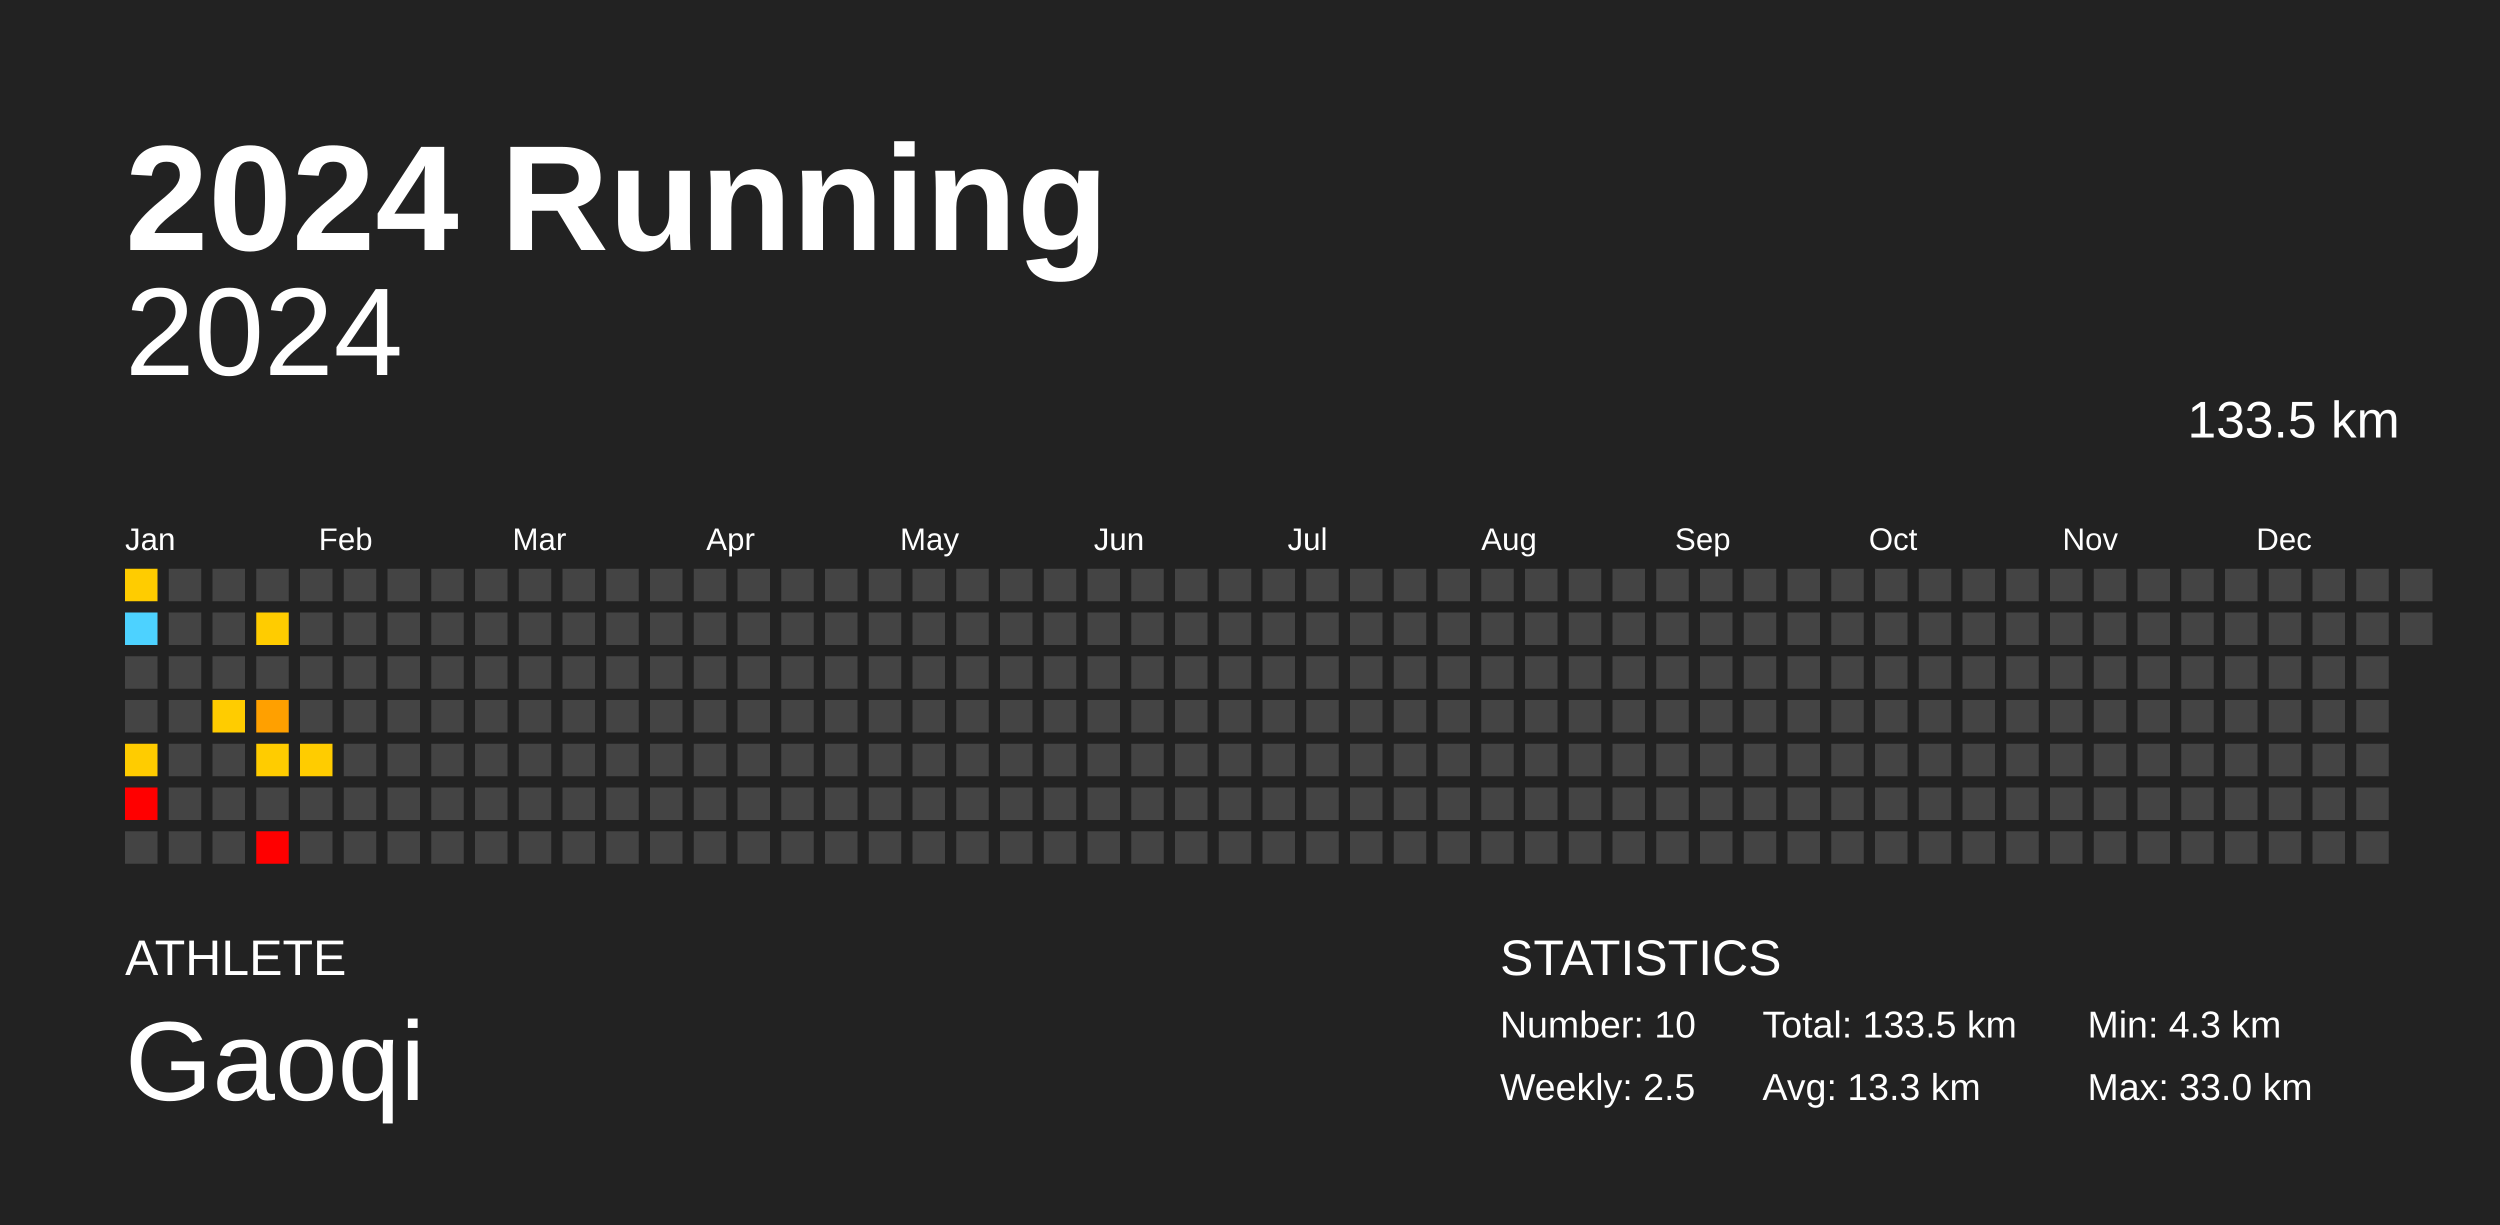
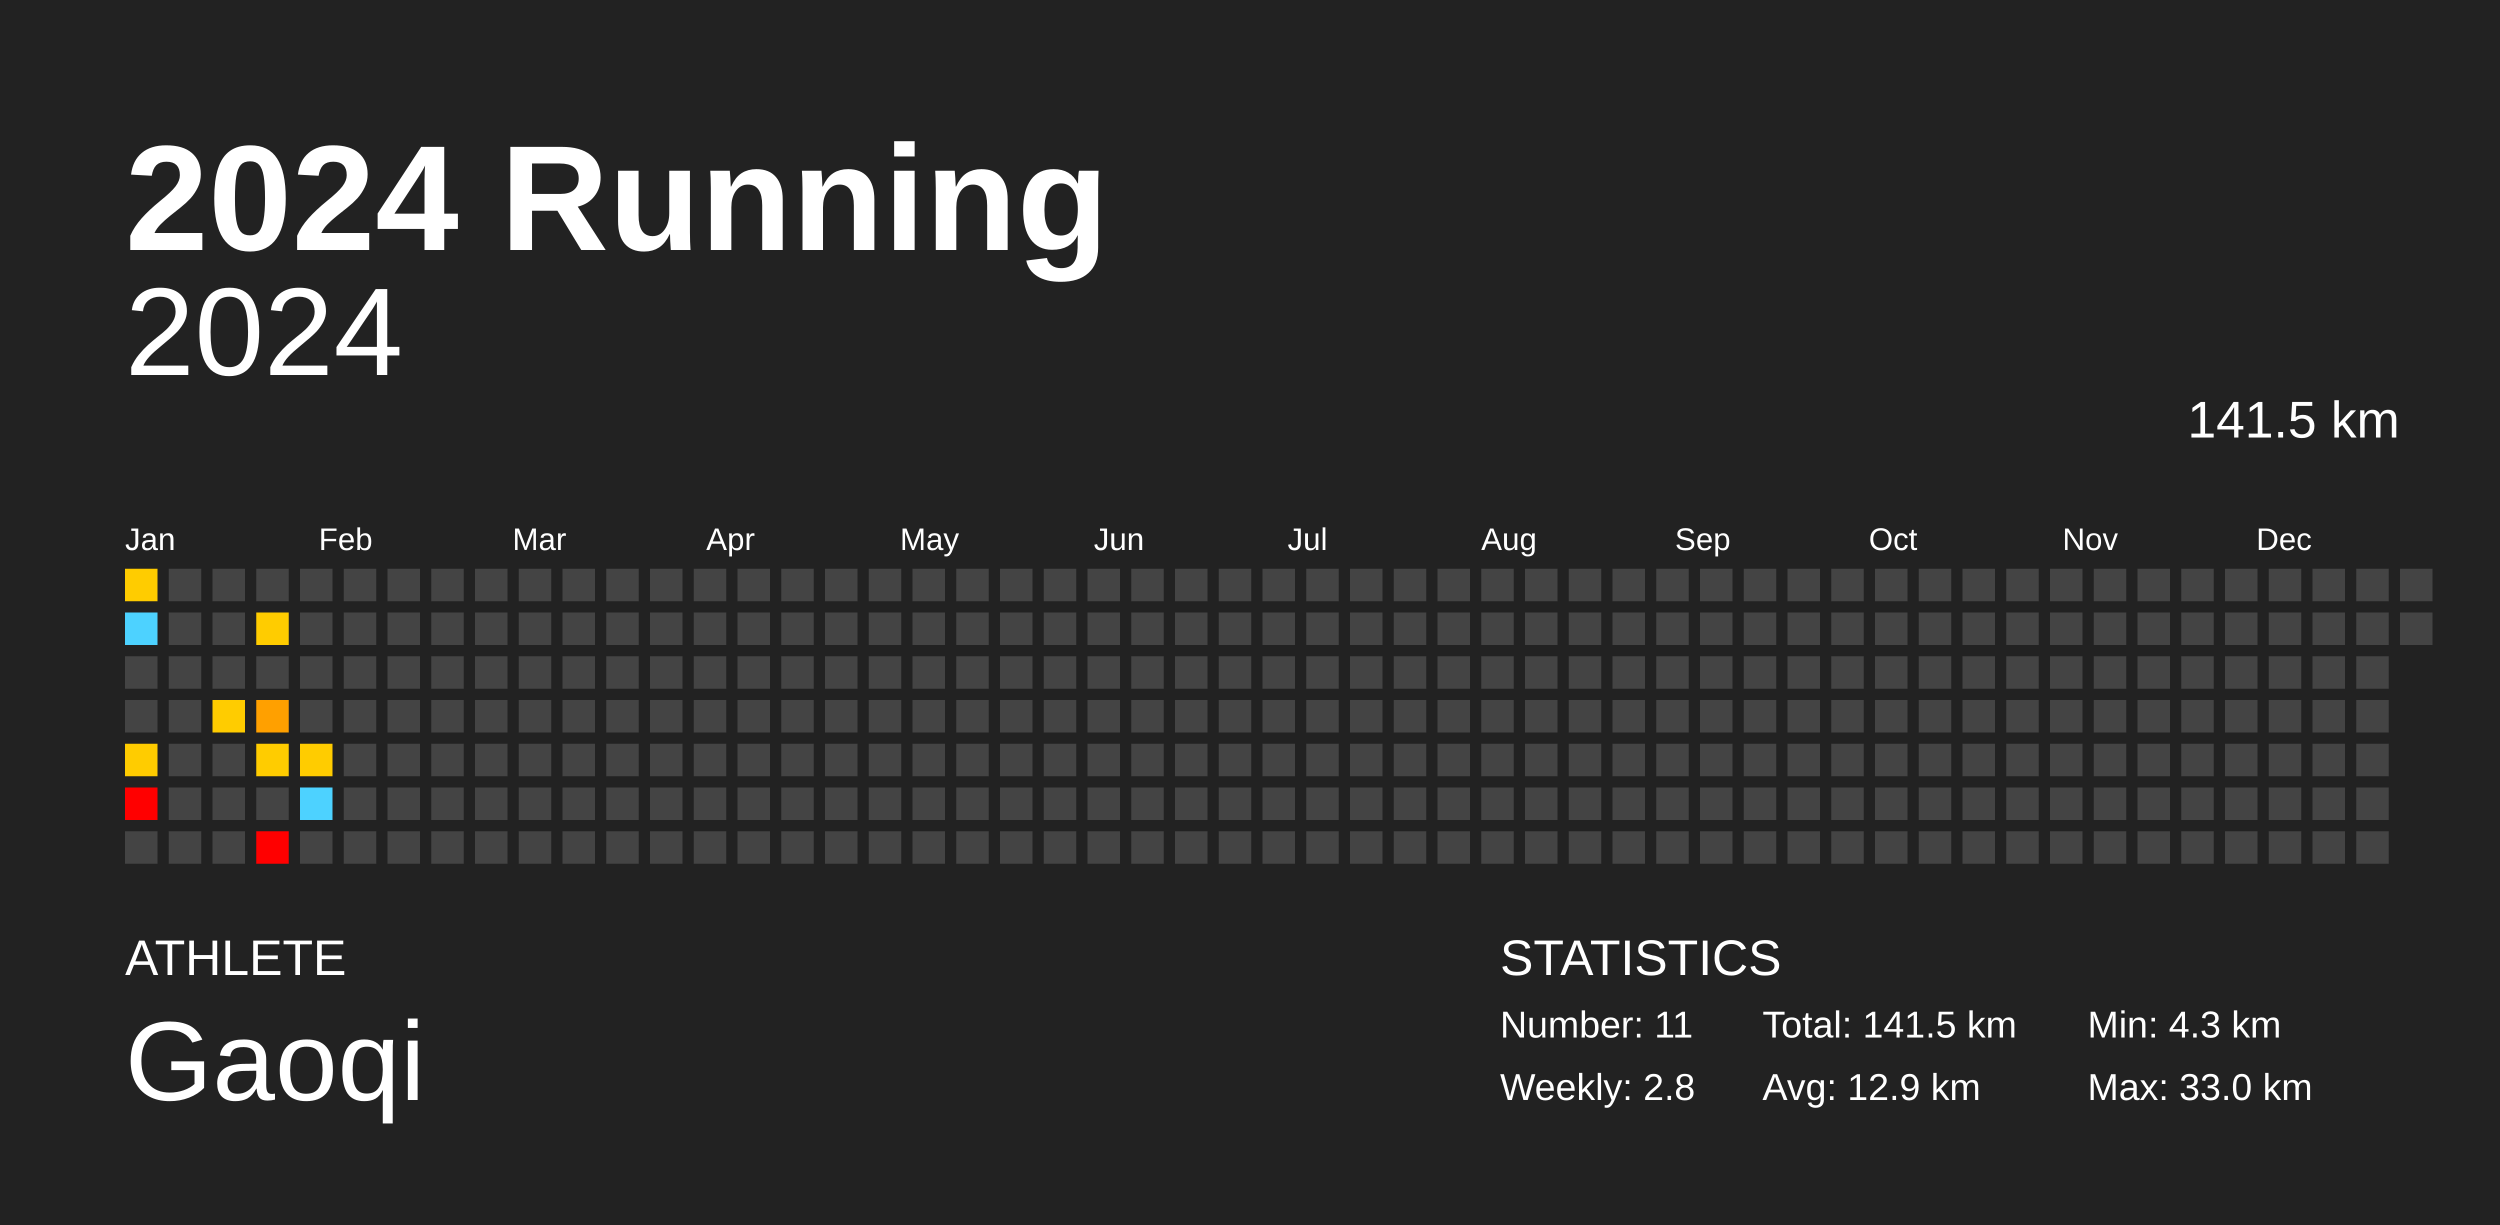
<svg xmlns="http://www.w3.org/2000/svg" baseProfile="full" height="98mm" version="1.1" viewBox="0,0,200,98" width="200mm">
  <defs />
  <rect fill="#222222" height="98" width="200" x="0" y="0" />
  <text fill="#FFFFFF" style="font-size:12px; font-family:Arial; font-weight:bold;" x="10" y="20">2024 Running</text>
  <text fill="#FFFFFF" style="font-size:4px; font-family:Arial" x="10" y="78">ATHLETE</text>
  <text fill="#FFFFFF" style="font-size:9px; font-family:Arial" x="10" y="88">Gaoqi</text>
  <text fill="#FFFFFF" style="font-size:4px; font-family:Arial" x="120" y="78">STATISTICS</text>
-   <text fill="#FFFFFF" style="font-size:3px; font-family:Arial" x="120" y="83">Number: 10</text>
-   <text fill="#FFFFFF" style="font-size:3px; font-family:Arial" x="120" y="88">Weekly: 2.5</text>
-   <text fill="#FFFFFF" style="font-size:3px; font-family:Arial" x="141" y="83">Total: 133.5 km</text>
-   <text fill="#FFFFFF" style="font-size:3px; font-family:Arial" x="141" y="88">Avg: 13.3 km</text>
+   <text fill="#FFFFFF" style="font-size:3px; font-family:Arial" x="120" y="83">Number: 11</text>
+   <text fill="#FFFFFF" style="font-size:3px; font-family:Arial" x="120" y="88">Weekly: 2.8</text>
+   <text fill="#FFFFFF" style="font-size:3px; font-family:Arial" x="141" y="83">Total: 141.5 km</text>
+   <text fill="#FFFFFF" style="font-size:3px; font-family:Arial" x="141" y="88">Avg: 12.9 km</text>
  <text fill="#FFFFFF" style="font-size:3px; font-family:Arial" x="167" y="83">Min: 4.3 km</text>
  <text fill="#FFFFFF" style="font-size:3px; font-family:Arial" x="167" y="88">Max: 33.0 km</text>
  <text alignment-baseline="hanging" fill="#FFFFFF" style="font-size:10.0px; font-family:Arial;" x="10" y="30">2024</text>
-   <text alignment-baseline="hanging" fill="#FFFFFF" style="font-size:4.125px; font-family:Arial;" x="175" y="35">133.5 km</text>
+   <text alignment-baseline="hanging" fill="#FFFFFF" style="font-size:4.125px; font-family:Arial;" x="175" y="35">141.5 km</text>
  <text fill="#FFFFFF" style="font-size:2.5px; font-family:Arial" x="10.0" y="44">Jan</text>
  <text fill="#FFFFFF" style="font-size:2.5px; font-family:Arial" x="25.5" y="44">Feb</text>
  <text fill="#FFFFFF" style="font-size:2.5px; font-family:Arial" x="41.0" y="44">Mar</text>
  <text fill="#FFFFFF" style="font-size:2.5px; font-family:Arial" x="56.5" y="44">Apr</text>
  <text fill="#FFFFFF" style="font-size:2.5px; font-family:Arial" x="72.0" y="44">May</text>
  <text fill="#FFFFFF" style="font-size:2.5px; font-family:Arial" x="87.5" y="44">Jun</text>
  <text fill="#FFFFFF" style="font-size:2.5px; font-family:Arial" x="103.0" y="44">Jul</text>
  <text fill="#FFFFFF" style="font-size:2.5px; font-family:Arial" x="118.5" y="44">Aug</text>
  <text fill="#FFFFFF" style="font-size:2.5px; font-family:Arial" x="134.0" y="44">Sep</text>
  <text fill="#FFFFFF" style="font-size:2.5px; font-family:Arial" x="149.5" y="44">Oct</text>
  <text fill="#FFFFFF" style="font-size:2.5px; font-family:Arial" x="165.0" y="44">Nov</text>
  <text fill="#FFFFFF" style="font-size:2.5px; font-family:Arial" x="180.5" y="44">Dec</text>
  <rect fill="#ffcc00" height="2.6" width="2.6" x="10.0" y="45.5" />
  <rect fill="#4dd2ff" height="2.6" width="2.6" x="10.0" y="49.0" />
  <rect fill="#444444" height="2.6" width="2.6" x="10.0" y="52.5" />
  <rect fill="#444444" height="2.6" width="2.6" x="10.0" y="56.0" />
  <rect fill="#ffcc00" height="2.6" width="2.6" x="10.0" y="59.5" />
  <rect fill="red" height="2.6" width="2.6" x="10.0" y="63.0" />
  <rect fill="#444444" height="2.6" width="2.6" x="10.0" y="66.5" />
  <rect fill="#444444" height="2.6" width="2.6" x="13.5" y="45.5" />
  <rect fill="#444444" height="2.6" width="2.6" x="13.5" y="49.0" />
  <rect fill="#444444" height="2.6" width="2.6" x="13.5" y="52.5" />
  <rect fill="#444444" height="2.6" width="2.6" x="13.5" y="56.0" />
  <rect fill="#444444" height="2.6" width="2.6" x="13.5" y="59.5" />
  <rect fill="#444444" height="2.6" width="2.6" x="13.5" y="63.0" />
  <rect fill="#444444" height="2.6" width="2.6" x="13.5" y="66.5" />
  <rect fill="#444444" height="2.6" width="2.6" x="17.0" y="45.5" />
  <rect fill="#444444" height="2.6" width="2.6" x="17.0" y="49.0" />
  <rect fill="#444444" height="2.6" width="2.6" x="17.0" y="52.5" />
  <rect fill="#ffcc00" height="2.6" width="2.6" x="17.0" y="56.0" />
  <rect fill="#444444" height="2.6" width="2.6" x="17.0" y="59.5" />
  <rect fill="#444444" height="2.6" width="2.6" x="17.0" y="63.0" />
  <rect fill="#444444" height="2.6" width="2.6" x="17.0" y="66.5" />
  <rect fill="#444444" height="2.6" width="2.6" x="20.5" y="45.5" />
  <rect fill="#ffcc00" height="2.6" width="2.6" x="20.5" y="49.0" />
  <rect fill="#444444" height="2.6" width="2.6" x="20.5" y="52.5" />
  <rect fill="#ffa000" height="2.6" width="2.6" x="20.5" y="56.0" />
  <rect fill="#ffcc00" height="2.6" width="2.6" x="20.5" y="59.5" />
  <rect fill="#444444" height="2.6" width="2.6" x="20.5" y="63.0" />
  <rect fill="red" height="2.6" width="2.6" x="20.5" y="66.5" />
  <rect fill="#444444" height="2.6" width="2.6" x="24.0" y="45.5" />
  <rect fill="#444444" height="2.6" width="2.6" x="24.0" y="49.0" />
  <rect fill="#444444" height="2.6" width="2.6" x="24.0" y="52.5" />
  <rect fill="#444444" height="2.6" width="2.6" x="24.0" y="56.0" />
  <rect fill="#ffcc00" height="2.6" width="2.6" x="24.0" y="59.5" />
-   <rect fill="#444444" height="2.6" width="2.6" x="24.0" y="63.0" />
+   <rect fill="#4dd2ff" height="2.6" width="2.6" x="24.0" y="63.0" />
  <rect fill="#444444" height="2.6" width="2.6" x="24.0" y="66.5" />
  <rect fill="#444444" height="2.6" width="2.6" x="27.5" y="45.5" />
  <rect fill="#444444" height="2.6" width="2.6" x="27.5" y="49.0" />
  <rect fill="#444444" height="2.6" width="2.6" x="27.5" y="52.5" />
  <rect fill="#444444" height="2.6" width="2.6" x="27.5" y="56.0" />
  <rect fill="#444444" height="2.6" width="2.6" x="27.5" y="59.5" />
  <rect fill="#444444" height="2.6" width="2.6" x="27.5" y="63.0" />
  <rect fill="#444444" height="2.6" width="2.6" x="27.5" y="66.5" />
  <rect fill="#444444" height="2.6" width="2.6" x="31.0" y="45.5" />
  <rect fill="#444444" height="2.6" width="2.6" x="31.0" y="49.0" />
  <rect fill="#444444" height="2.6" width="2.6" x="31.0" y="52.5" />
  <rect fill="#444444" height="2.6" width="2.6" x="31.0" y="56.0" />
  <rect fill="#444444" height="2.6" width="2.6" x="31.0" y="59.5" />
  <rect fill="#444444" height="2.6" width="2.6" x="31.0" y="63.0" />
  <rect fill="#444444" height="2.6" width="2.6" x="31.0" y="66.5" />
  <rect fill="#444444" height="2.6" width="2.6" x="34.5" y="45.5" />
  <rect fill="#444444" height="2.6" width="2.6" x="34.5" y="49.0" />
  <rect fill="#444444" height="2.6" width="2.6" x="34.5" y="52.5" />
  <rect fill="#444444" height="2.6" width="2.6" x="34.5" y="56.0" />
  <rect fill="#444444" height="2.6" width="2.6" x="34.5" y="59.5" />
  <rect fill="#444444" height="2.6" width="2.6" x="34.5" y="63.0" />
  <rect fill="#444444" height="2.6" width="2.6" x="34.5" y="66.5" />
  <rect fill="#444444" height="2.6" width="2.6" x="38.0" y="45.5" />
  <rect fill="#444444" height="2.6" width="2.6" x="38.0" y="49.0" />
  <rect fill="#444444" height="2.6" width="2.6" x="38.0" y="52.5" />
  <rect fill="#444444" height="2.6" width="2.6" x="38.0" y="56.0" />
  <rect fill="#444444" height="2.6" width="2.6" x="38.0" y="59.5" />
  <rect fill="#444444" height="2.6" width="2.6" x="38.0" y="63.0" />
  <rect fill="#444444" height="2.6" width="2.6" x="38.0" y="66.5" />
  <rect fill="#444444" height="2.6" width="2.6" x="41.5" y="45.5" />
  <rect fill="#444444" height="2.6" width="2.6" x="41.5" y="49.0" />
  <rect fill="#444444" height="2.6" width="2.6" x="41.5" y="52.5" />
  <rect fill="#444444" height="2.6" width="2.6" x="41.5" y="56.0" />
  <rect fill="#444444" height="2.6" width="2.6" x="41.5" y="59.5" />
  <rect fill="#444444" height="2.6" width="2.6" x="41.5" y="63.0" />
  <rect fill="#444444" height="2.6" width="2.6" x="41.5" y="66.5" />
  <rect fill="#444444" height="2.6" width="2.6" x="45.0" y="45.5" />
  <rect fill="#444444" height="2.6" width="2.6" x="45.0" y="49.0" />
  <rect fill="#444444" height="2.6" width="2.6" x="45.0" y="52.5" />
  <rect fill="#444444" height="2.6" width="2.6" x="45.0" y="56.0" />
  <rect fill="#444444" height="2.6" width="2.6" x="45.0" y="59.5" />
  <rect fill="#444444" height="2.6" width="2.6" x="45.0" y="63.0" />
  <rect fill="#444444" height="2.6" width="2.6" x="45.0" y="66.5" />
  <rect fill="#444444" height="2.6" width="2.6" x="48.5" y="45.5" />
  <rect fill="#444444" height="2.6" width="2.6" x="48.5" y="49.0" />
  <rect fill="#444444" height="2.6" width="2.6" x="48.5" y="52.5" />
  <rect fill="#444444" height="2.6" width="2.6" x="48.5" y="56.0" />
  <rect fill="#444444" height="2.6" width="2.6" x="48.5" y="59.5" />
  <rect fill="#444444" height="2.6" width="2.6" x="48.5" y="63.0" />
  <rect fill="#444444" height="2.6" width="2.6" x="48.5" y="66.5" />
  <rect fill="#444444" height="2.6" width="2.6" x="52.0" y="45.5" />
  <rect fill="#444444" height="2.6" width="2.6" x="52.0" y="49.0" />
  <rect fill="#444444" height="2.6" width="2.6" x="52.0" y="52.5" />
  <rect fill="#444444" height="2.6" width="2.6" x="52.0" y="56.0" />
  <rect fill="#444444" height="2.6" width="2.6" x="52.0" y="59.5" />
  <rect fill="#444444" height="2.6" width="2.6" x="52.0" y="63.0" />
  <rect fill="#444444" height="2.6" width="2.6" x="52.0" y="66.5" />
  <rect fill="#444444" height="2.6" width="2.6" x="55.5" y="45.5" />
  <rect fill="#444444" height="2.6" width="2.6" x="55.5" y="49.0" />
  <rect fill="#444444" height="2.6" width="2.6" x="55.5" y="52.5" />
  <rect fill="#444444" height="2.6" width="2.6" x="55.5" y="56.0" />
  <rect fill="#444444" height="2.6" width="2.6" x="55.5" y="59.5" />
  <rect fill="#444444" height="2.6" width="2.6" x="55.5" y="63.0" />
  <rect fill="#444444" height="2.6" width="2.6" x="55.5" y="66.5" />
  <rect fill="#444444" height="2.6" width="2.6" x="59.0" y="45.5" />
  <rect fill="#444444" height="2.6" width="2.6" x="59.0" y="49.0" />
  <rect fill="#444444" height="2.6" width="2.6" x="59.0" y="52.5" />
  <rect fill="#444444" height="2.6" width="2.6" x="59.0" y="56.0" />
  <rect fill="#444444" height="2.6" width="2.6" x="59.0" y="59.5" />
  <rect fill="#444444" height="2.6" width="2.6" x="59.0" y="63.0" />
  <rect fill="#444444" height="2.6" width="2.6" x="59.0" y="66.5" />
  <rect fill="#444444" height="2.6" width="2.6" x="62.5" y="45.5" />
  <rect fill="#444444" height="2.6" width="2.6" x="62.5" y="49.0" />
  <rect fill="#444444" height="2.6" width="2.6" x="62.5" y="52.5" />
  <rect fill="#444444" height="2.6" width="2.6" x="62.5" y="56.0" />
  <rect fill="#444444" height="2.6" width="2.6" x="62.5" y="59.5" />
  <rect fill="#444444" height="2.6" width="2.6" x="62.5" y="63.0" />
  <rect fill="#444444" height="2.6" width="2.6" x="62.5" y="66.5" />
  <rect fill="#444444" height="2.6" width="2.6" x="66.0" y="45.5" />
  <rect fill="#444444" height="2.6" width="2.6" x="66.0" y="49.0" />
  <rect fill="#444444" height="2.6" width="2.6" x="66.0" y="52.5" />
  <rect fill="#444444" height="2.6" width="2.6" x="66.0" y="56.0" />
  <rect fill="#444444" height="2.6" width="2.6" x="66.0" y="59.5" />
  <rect fill="#444444" height="2.6" width="2.6" x="66.0" y="63.0" />
  <rect fill="#444444" height="2.6" width="2.6" x="66.0" y="66.5" />
  <rect fill="#444444" height="2.6" width="2.6" x="69.5" y="45.5" />
  <rect fill="#444444" height="2.6" width="2.6" x="69.5" y="49.0" />
  <rect fill="#444444" height="2.6" width="2.6" x="69.5" y="52.5" />
  <rect fill="#444444" height="2.6" width="2.6" x="69.5" y="56.0" />
  <rect fill="#444444" height="2.6" width="2.6" x="69.5" y="59.5" />
  <rect fill="#444444" height="2.6" width="2.6" x="69.5" y="63.0" />
  <rect fill="#444444" height="2.6" width="2.6" x="69.5" y="66.5" />
  <rect fill="#444444" height="2.6" width="2.6" x="73.0" y="45.5" />
  <rect fill="#444444" height="2.6" width="2.6" x="73.0" y="49.0" />
  <rect fill="#444444" height="2.6" width="2.6" x="73.0" y="52.5" />
  <rect fill="#444444" height="2.6" width="2.6" x="73.0" y="56.0" />
  <rect fill="#444444" height="2.6" width="2.6" x="73.0" y="59.5" />
  <rect fill="#444444" height="2.6" width="2.6" x="73.0" y="63.0" />
  <rect fill="#444444" height="2.6" width="2.6" x="73.0" y="66.5" />
  <rect fill="#444444" height="2.6" width="2.6" x="76.5" y="45.5" />
  <rect fill="#444444" height="2.6" width="2.6" x="76.5" y="49.0" />
  <rect fill="#444444" height="2.6" width="2.6" x="76.5" y="52.5" />
  <rect fill="#444444" height="2.6" width="2.6" x="76.5" y="56.0" />
  <rect fill="#444444" height="2.6" width="2.6" x="76.5" y="59.5" />
  <rect fill="#444444" height="2.6" width="2.6" x="76.5" y="63.0" />
  <rect fill="#444444" height="2.6" width="2.6" x="76.5" y="66.5" />
  <rect fill="#444444" height="2.6" width="2.6" x="80.0" y="45.5" />
  <rect fill="#444444" height="2.6" width="2.6" x="80.0" y="49.0" />
  <rect fill="#444444" height="2.6" width="2.6" x="80.0" y="52.5" />
  <rect fill="#444444" height="2.6" width="2.6" x="80.0" y="56.0" />
  <rect fill="#444444" height="2.6" width="2.6" x="80.0" y="59.5" />
  <rect fill="#444444" height="2.6" width="2.6" x="80.0" y="63.0" />
  <rect fill="#444444" height="2.6" width="2.6" x="80.0" y="66.5" />
  <rect fill="#444444" height="2.6" width="2.6" x="83.5" y="45.5" />
  <rect fill="#444444" height="2.6" width="2.6" x="83.5" y="49.0" />
  <rect fill="#444444" height="2.6" width="2.6" x="83.5" y="52.5" />
  <rect fill="#444444" height="2.6" width="2.6" x="83.5" y="56.0" />
  <rect fill="#444444" height="2.6" width="2.6" x="83.5" y="59.5" />
  <rect fill="#444444" height="2.6" width="2.6" x="83.5" y="63.0" />
  <rect fill="#444444" height="2.6" width="2.6" x="83.5" y="66.5" />
  <rect fill="#444444" height="2.6" width="2.6" x="87.0" y="45.5" />
  <rect fill="#444444" height="2.6" width="2.6" x="87.0" y="49.0" />
  <rect fill="#444444" height="2.6" width="2.6" x="87.0" y="52.5" />
  <rect fill="#444444" height="2.6" width="2.6" x="87.0" y="56.0" />
  <rect fill="#444444" height="2.6" width="2.6" x="87.0" y="59.5" />
  <rect fill="#444444" height="2.6" width="2.6" x="87.0" y="63.0" />
  <rect fill="#444444" height="2.6" width="2.6" x="87.0" y="66.5" />
  <rect fill="#444444" height="2.6" width="2.6" x="90.5" y="45.5" />
  <rect fill="#444444" height="2.6" width="2.6" x="90.5" y="49.0" />
  <rect fill="#444444" height="2.6" width="2.6" x="90.5" y="52.5" />
  <rect fill="#444444" height="2.6" width="2.6" x="90.5" y="56.0" />
  <rect fill="#444444" height="2.6" width="2.6" x="90.5" y="59.5" />
  <rect fill="#444444" height="2.6" width="2.6" x="90.5" y="63.0" />
  <rect fill="#444444" height="2.6" width="2.6" x="90.5" y="66.5" />
  <rect fill="#444444" height="2.6" width="2.6" x="94.0" y="45.5" />
  <rect fill="#444444" height="2.6" width="2.6" x="94.0" y="49.0" />
  <rect fill="#444444" height="2.6" width="2.6" x="94.0" y="52.5" />
  <rect fill="#444444" height="2.6" width="2.6" x="94.0" y="56.0" />
  <rect fill="#444444" height="2.6" width="2.6" x="94.0" y="59.5" />
  <rect fill="#444444" height="2.6" width="2.6" x="94.0" y="63.0" />
  <rect fill="#444444" height="2.6" width="2.6" x="94.0" y="66.5" />
  <rect fill="#444444" height="2.6" width="2.6" x="97.5" y="45.5" />
  <rect fill="#444444" height="2.6" width="2.6" x="97.5" y="49.0" />
  <rect fill="#444444" height="2.6" width="2.6" x="97.5" y="52.5" />
  <rect fill="#444444" height="2.6" width="2.6" x="97.5" y="56.0" />
  <rect fill="#444444" height="2.6" width="2.6" x="97.5" y="59.5" />
  <rect fill="#444444" height="2.6" width="2.6" x="97.5" y="63.0" />
  <rect fill="#444444" height="2.6" width="2.6" x="97.5" y="66.5" />
  <rect fill="#444444" height="2.6" width="2.6" x="101.0" y="45.5" />
  <rect fill="#444444" height="2.6" width="2.6" x="101.0" y="49.0" />
  <rect fill="#444444" height="2.6" width="2.6" x="101.0" y="52.5" />
  <rect fill="#444444" height="2.6" width="2.6" x="101.0" y="56.0" />
  <rect fill="#444444" height="2.6" width="2.6" x="101.0" y="59.5" />
  <rect fill="#444444" height="2.6" width="2.6" x="101.0" y="63.0" />
  <rect fill="#444444" height="2.6" width="2.6" x="101.0" y="66.5" />
  <rect fill="#444444" height="2.6" width="2.6" x="104.5" y="45.5" />
  <rect fill="#444444" height="2.6" width="2.6" x="104.5" y="49.0" />
  <rect fill="#444444" height="2.6" width="2.6" x="104.5" y="52.5" />
  <rect fill="#444444" height="2.6" width="2.6" x="104.5" y="56.0" />
  <rect fill="#444444" height="2.6" width="2.6" x="104.5" y="59.5" />
  <rect fill="#444444" height="2.6" width="2.6" x="104.5" y="63.0" />
  <rect fill="#444444" height="2.6" width="2.6" x="104.5" y="66.5" />
  <rect fill="#444444" height="2.6" width="2.6" x="108.0" y="45.5" />
  <rect fill="#444444" height="2.6" width="2.6" x="108.0" y="49.0" />
  <rect fill="#444444" height="2.6" width="2.6" x="108.0" y="52.5" />
  <rect fill="#444444" height="2.6" width="2.6" x="108.0" y="56.0" />
  <rect fill="#444444" height="2.6" width="2.6" x="108.0" y="59.5" />
  <rect fill="#444444" height="2.6" width="2.6" x="108.0" y="63.0" />
  <rect fill="#444444" height="2.6" width="2.6" x="108.0" y="66.5" />
  <rect fill="#444444" height="2.6" width="2.6" x="111.5" y="45.5" />
  <rect fill="#444444" height="2.6" width="2.6" x="111.5" y="49.0" />
  <rect fill="#444444" height="2.6" width="2.6" x="111.5" y="52.5" />
  <rect fill="#444444" height="2.6" width="2.6" x="111.5" y="56.0" />
  <rect fill="#444444" height="2.6" width="2.6" x="111.5" y="59.5" />
  <rect fill="#444444" height="2.6" width="2.6" x="111.5" y="63.0" />
  <rect fill="#444444" height="2.6" width="2.6" x="111.5" y="66.5" />
  <rect fill="#444444" height="2.6" width="2.6" x="115.0" y="45.5" />
  <rect fill="#444444" height="2.6" width="2.6" x="115.0" y="49.0" />
  <rect fill="#444444" height="2.6" width="2.6" x="115.0" y="52.5" />
  <rect fill="#444444" height="2.6" width="2.6" x="115.0" y="56.0" />
  <rect fill="#444444" height="2.6" width="2.6" x="115.0" y="59.5" />
  <rect fill="#444444" height="2.6" width="2.6" x="115.0" y="63.0" />
  <rect fill="#444444" height="2.6" width="2.6" x="115.0" y="66.5" />
  <rect fill="#444444" height="2.6" width="2.6" x="118.5" y="45.5" />
  <rect fill="#444444" height="2.6" width="2.6" x="118.5" y="49.0" />
  <rect fill="#444444" height="2.6" width="2.6" x="118.5" y="52.5" />
  <rect fill="#444444" height="2.6" width="2.6" x="118.5" y="56.0" />
  <rect fill="#444444" height="2.6" width="2.6" x="118.5" y="59.5" />
  <rect fill="#444444" height="2.6" width="2.6" x="118.5" y="63.0" />
  <rect fill="#444444" height="2.6" width="2.6" x="118.5" y="66.5" />
  <rect fill="#444444" height="2.6" width="2.6" x="122.0" y="45.5" />
  <rect fill="#444444" height="2.6" width="2.6" x="122.0" y="49.0" />
  <rect fill="#444444" height="2.6" width="2.6" x="122.0" y="52.5" />
  <rect fill="#444444" height="2.6" width="2.6" x="122.0" y="56.0" />
  <rect fill="#444444" height="2.6" width="2.6" x="122.0" y="59.5" />
  <rect fill="#444444" height="2.6" width="2.6" x="122.0" y="63.0" />
  <rect fill="#444444" height="2.6" width="2.6" x="122.0" y="66.5" />
  <rect fill="#444444" height="2.6" width="2.6" x="125.5" y="45.5" />
  <rect fill="#444444" height="2.6" width="2.6" x="125.5" y="49.0" />
  <rect fill="#444444" height="2.6" width="2.6" x="125.5" y="52.5" />
  <rect fill="#444444" height="2.6" width="2.6" x="125.5" y="56.0" />
  <rect fill="#444444" height="2.6" width="2.6" x="125.5" y="59.5" />
  <rect fill="#444444" height="2.6" width="2.6" x="125.5" y="63.0" />
  <rect fill="#444444" height="2.6" width="2.6" x="125.5" y="66.5" />
  <rect fill="#444444" height="2.6" width="2.6" x="129.0" y="45.5" />
  <rect fill="#444444" height="2.6" width="2.6" x="129.0" y="49.0" />
  <rect fill="#444444" height="2.6" width="2.6" x="129.0" y="52.5" />
  <rect fill="#444444" height="2.6" width="2.6" x="129.0" y="56.0" />
  <rect fill="#444444" height="2.6" width="2.6" x="129.0" y="59.5" />
  <rect fill="#444444" height="2.6" width="2.6" x="129.0" y="63.0" />
  <rect fill="#444444" height="2.6" width="2.6" x="129.0" y="66.5" />
  <rect fill="#444444" height="2.6" width="2.6" x="132.5" y="45.5" />
  <rect fill="#444444" height="2.6" width="2.6" x="132.5" y="49.0" />
  <rect fill="#444444" height="2.6" width="2.6" x="132.5" y="52.5" />
  <rect fill="#444444" height="2.6" width="2.6" x="132.5" y="56.0" />
  <rect fill="#444444" height="2.6" width="2.6" x="132.5" y="59.5" />
  <rect fill="#444444" height="2.6" width="2.6" x="132.5" y="63.0" />
  <rect fill="#444444" height="2.6" width="2.6" x="132.5" y="66.5" />
  <rect fill="#444444" height="2.6" width="2.6" x="136.0" y="45.5" />
  <rect fill="#444444" height="2.6" width="2.6" x="136.0" y="49.0" />
  <rect fill="#444444" height="2.6" width="2.6" x="136.0" y="52.5" />
  <rect fill="#444444" height="2.6" width="2.6" x="136.0" y="56.0" />
  <rect fill="#444444" height="2.6" width="2.6" x="136.0" y="59.5" />
  <rect fill="#444444" height="2.6" width="2.6" x="136.0" y="63.0" />
  <rect fill="#444444" height="2.6" width="2.6" x="136.0" y="66.5" />
  <rect fill="#444444" height="2.6" width="2.6" x="139.5" y="45.5" />
  <rect fill="#444444" height="2.6" width="2.6" x="139.5" y="49.0" />
  <rect fill="#444444" height="2.6" width="2.6" x="139.5" y="52.5" />
  <rect fill="#444444" height="2.6" width="2.6" x="139.5" y="56.0" />
  <rect fill="#444444" height="2.6" width="2.6" x="139.5" y="59.5" />
  <rect fill="#444444" height="2.6" width="2.6" x="139.5" y="63.0" />
  <rect fill="#444444" height="2.6" width="2.6" x="139.5" y="66.5" />
  <rect fill="#444444" height="2.6" width="2.6" x="143.0" y="45.5" />
  <rect fill="#444444" height="2.6" width="2.6" x="143.0" y="49.0" />
  <rect fill="#444444" height="2.6" width="2.6" x="143.0" y="52.5" />
  <rect fill="#444444" height="2.6" width="2.6" x="143.0" y="56.0" />
  <rect fill="#444444" height="2.6" width="2.6" x="143.0" y="59.5" />
  <rect fill="#444444" height="2.6" width="2.6" x="143.0" y="63.0" />
  <rect fill="#444444" height="2.6" width="2.6" x="143.0" y="66.5" />
  <rect fill="#444444" height="2.6" width="2.6" x="146.5" y="45.5" />
  <rect fill="#444444" height="2.6" width="2.6" x="146.5" y="49.0" />
  <rect fill="#444444" height="2.6" width="2.6" x="146.5" y="52.5" />
  <rect fill="#444444" height="2.6" width="2.6" x="146.5" y="56.0" />
  <rect fill="#444444" height="2.6" width="2.6" x="146.5" y="59.5" />
  <rect fill="#444444" height="2.6" width="2.6" x="146.5" y="63.0" />
  <rect fill="#444444" height="2.6" width="2.6" x="146.5" y="66.5" />
  <rect fill="#444444" height="2.6" width="2.6" x="150.0" y="45.5" />
  <rect fill="#444444" height="2.6" width="2.6" x="150.0" y="49.0" />
  <rect fill="#444444" height="2.6" width="2.6" x="150.0" y="52.5" />
  <rect fill="#444444" height="2.6" width="2.6" x="150.0" y="56.0" />
  <rect fill="#444444" height="2.6" width="2.6" x="150.0" y="59.5" />
  <rect fill="#444444" height="2.6" width="2.6" x="150.0" y="63.0" />
  <rect fill="#444444" height="2.6" width="2.6" x="150.0" y="66.5" />
  <rect fill="#444444" height="2.6" width="2.6" x="153.5" y="45.5" />
  <rect fill="#444444" height="2.6" width="2.6" x="153.5" y="49.0" />
  <rect fill="#444444" height="2.6" width="2.6" x="153.5" y="52.5" />
  <rect fill="#444444" height="2.6" width="2.6" x="153.5" y="56.0" />
  <rect fill="#444444" height="2.6" width="2.6" x="153.5" y="59.5" />
  <rect fill="#444444" height="2.6" width="2.6" x="153.5" y="63.0" />
  <rect fill="#444444" height="2.6" width="2.6" x="153.5" y="66.5" />
  <rect fill="#444444" height="2.6" width="2.6" x="157.0" y="45.5" />
  <rect fill="#444444" height="2.6" width="2.6" x="157.0" y="49.0" />
  <rect fill="#444444" height="2.6" width="2.6" x="157.0" y="52.5" />
  <rect fill="#444444" height="2.6" width="2.6" x="157.0" y="56.0" />
  <rect fill="#444444" height="2.6" width="2.6" x="157.0" y="59.5" />
  <rect fill="#444444" height="2.6" width="2.6" x="157.0" y="63.0" />
  <rect fill="#444444" height="2.6" width="2.6" x="157.0" y="66.5" />
  <rect fill="#444444" height="2.6" width="2.6" x="160.5" y="45.5" />
  <rect fill="#444444" height="2.6" width="2.6" x="160.5" y="49.0" />
  <rect fill="#444444" height="2.6" width="2.6" x="160.5" y="52.5" />
  <rect fill="#444444" height="2.6" width="2.6" x="160.5" y="56.0" />
  <rect fill="#444444" height="2.6" width="2.6" x="160.5" y="59.5" />
  <rect fill="#444444" height="2.6" width="2.6" x="160.5" y="63.0" />
  <rect fill="#444444" height="2.6" width="2.6" x="160.5" y="66.5" />
  <rect fill="#444444" height="2.6" width="2.6" x="164.0" y="45.5" />
  <rect fill="#444444" height="2.6" width="2.6" x="164.0" y="49.0" />
  <rect fill="#444444" height="2.6" width="2.6" x="164.0" y="52.5" />
  <rect fill="#444444" height="2.6" width="2.6" x="164.0" y="56.0" />
  <rect fill="#444444" height="2.6" width="2.6" x="164.0" y="59.5" />
  <rect fill="#444444" height="2.6" width="2.6" x="164.0" y="63.0" />
  <rect fill="#444444" height="2.6" width="2.6" x="164.0" y="66.5" />
  <rect fill="#444444" height="2.6" width="2.6" x="167.5" y="45.5" />
  <rect fill="#444444" height="2.6" width="2.6" x="167.5" y="49.0" />
  <rect fill="#444444" height="2.6" width="2.6" x="167.5" y="52.5" />
  <rect fill="#444444" height="2.6" width="2.6" x="167.5" y="56.0" />
  <rect fill="#444444" height="2.6" width="2.6" x="167.5" y="59.5" />
  <rect fill="#444444" height="2.6" width="2.6" x="167.5" y="63.0" />
  <rect fill="#444444" height="2.6" width="2.6" x="167.5" y="66.5" />
  <rect fill="#444444" height="2.6" width="2.6" x="171.0" y="45.5" />
  <rect fill="#444444" height="2.6" width="2.6" x="171.0" y="49.0" />
  <rect fill="#444444" height="2.6" width="2.6" x="171.0" y="52.5" />
  <rect fill="#444444" height="2.6" width="2.6" x="171.0" y="56.0" />
  <rect fill="#444444" height="2.6" width="2.6" x="171.0" y="59.5" />
  <rect fill="#444444" height="2.6" width="2.6" x="171.0" y="63.0" />
  <rect fill="#444444" height="2.6" width="2.6" x="171.0" y="66.5" />
  <rect fill="#444444" height="2.6" width="2.6" x="174.5" y="45.5" />
  <rect fill="#444444" height="2.6" width="2.6" x="174.5" y="49.0" />
  <rect fill="#444444" height="2.6" width="2.6" x="174.5" y="52.5" />
  <rect fill="#444444" height="2.6" width="2.6" x="174.5" y="56.0" />
  <rect fill="#444444" height="2.6" width="2.6" x="174.5" y="59.5" />
  <rect fill="#444444" height="2.6" width="2.6" x="174.5" y="63.0" />
  <rect fill="#444444" height="2.6" width="2.6" x="174.5" y="66.5" />
  <rect fill="#444444" height="2.6" width="2.6" x="178.0" y="45.5" />
  <rect fill="#444444" height="2.6" width="2.6" x="178.0" y="49.0" />
  <rect fill="#444444" height="2.6" width="2.6" x="178.0" y="52.5" />
  <rect fill="#444444" height="2.6" width="2.6" x="178.0" y="56.0" />
  <rect fill="#444444" height="2.6" width="2.6" x="178.0" y="59.5" />
  <rect fill="#444444" height="2.6" width="2.6" x="178.0" y="63.0" />
  <rect fill="#444444" height="2.6" width="2.6" x="178.0" y="66.5" />
  <rect fill="#444444" height="2.6" width="2.6" x="181.5" y="45.5" />
  <rect fill="#444444" height="2.6" width="2.6" x="181.5" y="49.0" />
  <rect fill="#444444" height="2.6" width="2.6" x="181.5" y="52.5" />
  <rect fill="#444444" height="2.6" width="2.6" x="181.5" y="56.0" />
  <rect fill="#444444" height="2.6" width="2.6" x="181.5" y="59.5" />
  <rect fill="#444444" height="2.6" width="2.6" x="181.5" y="63.0" />
  <rect fill="#444444" height="2.6" width="2.6" x="181.5" y="66.5" />
  <rect fill="#444444" height="2.6" width="2.6" x="185.0" y="45.5" />
  <rect fill="#444444" height="2.6" width="2.6" x="185.0" y="49.0" />
  <rect fill="#444444" height="2.6" width="2.6" x="185.0" y="52.5" />
  <rect fill="#444444" height="2.6" width="2.6" x="185.0" y="56.0" />
  <rect fill="#444444" height="2.6" width="2.6" x="185.0" y="59.5" />
  <rect fill="#444444" height="2.6" width="2.6" x="185.0" y="63.0" />
  <rect fill="#444444" height="2.6" width="2.6" x="185.0" y="66.5" />
  <rect fill="#444444" height="2.6" width="2.6" x="188.5" y="45.5" />
  <rect fill="#444444" height="2.6" width="2.6" x="188.5" y="49.0" />
  <rect fill="#444444" height="2.6" width="2.6" x="188.5" y="52.5" />
  <rect fill="#444444" height="2.6" width="2.6" x="188.5" y="56.0" />
  <rect fill="#444444" height="2.6" width="2.6" x="188.5" y="59.5" />
  <rect fill="#444444" height="2.6" width="2.6" x="188.5" y="63.0" />
  <rect fill="#444444" height="2.6" width="2.6" x="188.5" y="66.5" />
  <rect fill="#444444" height="2.6" width="2.6" x="192.0" y="45.5" />
  <rect fill="#444444" height="2.6" width="2.6" x="192.0" y="49.0" />
</svg>
